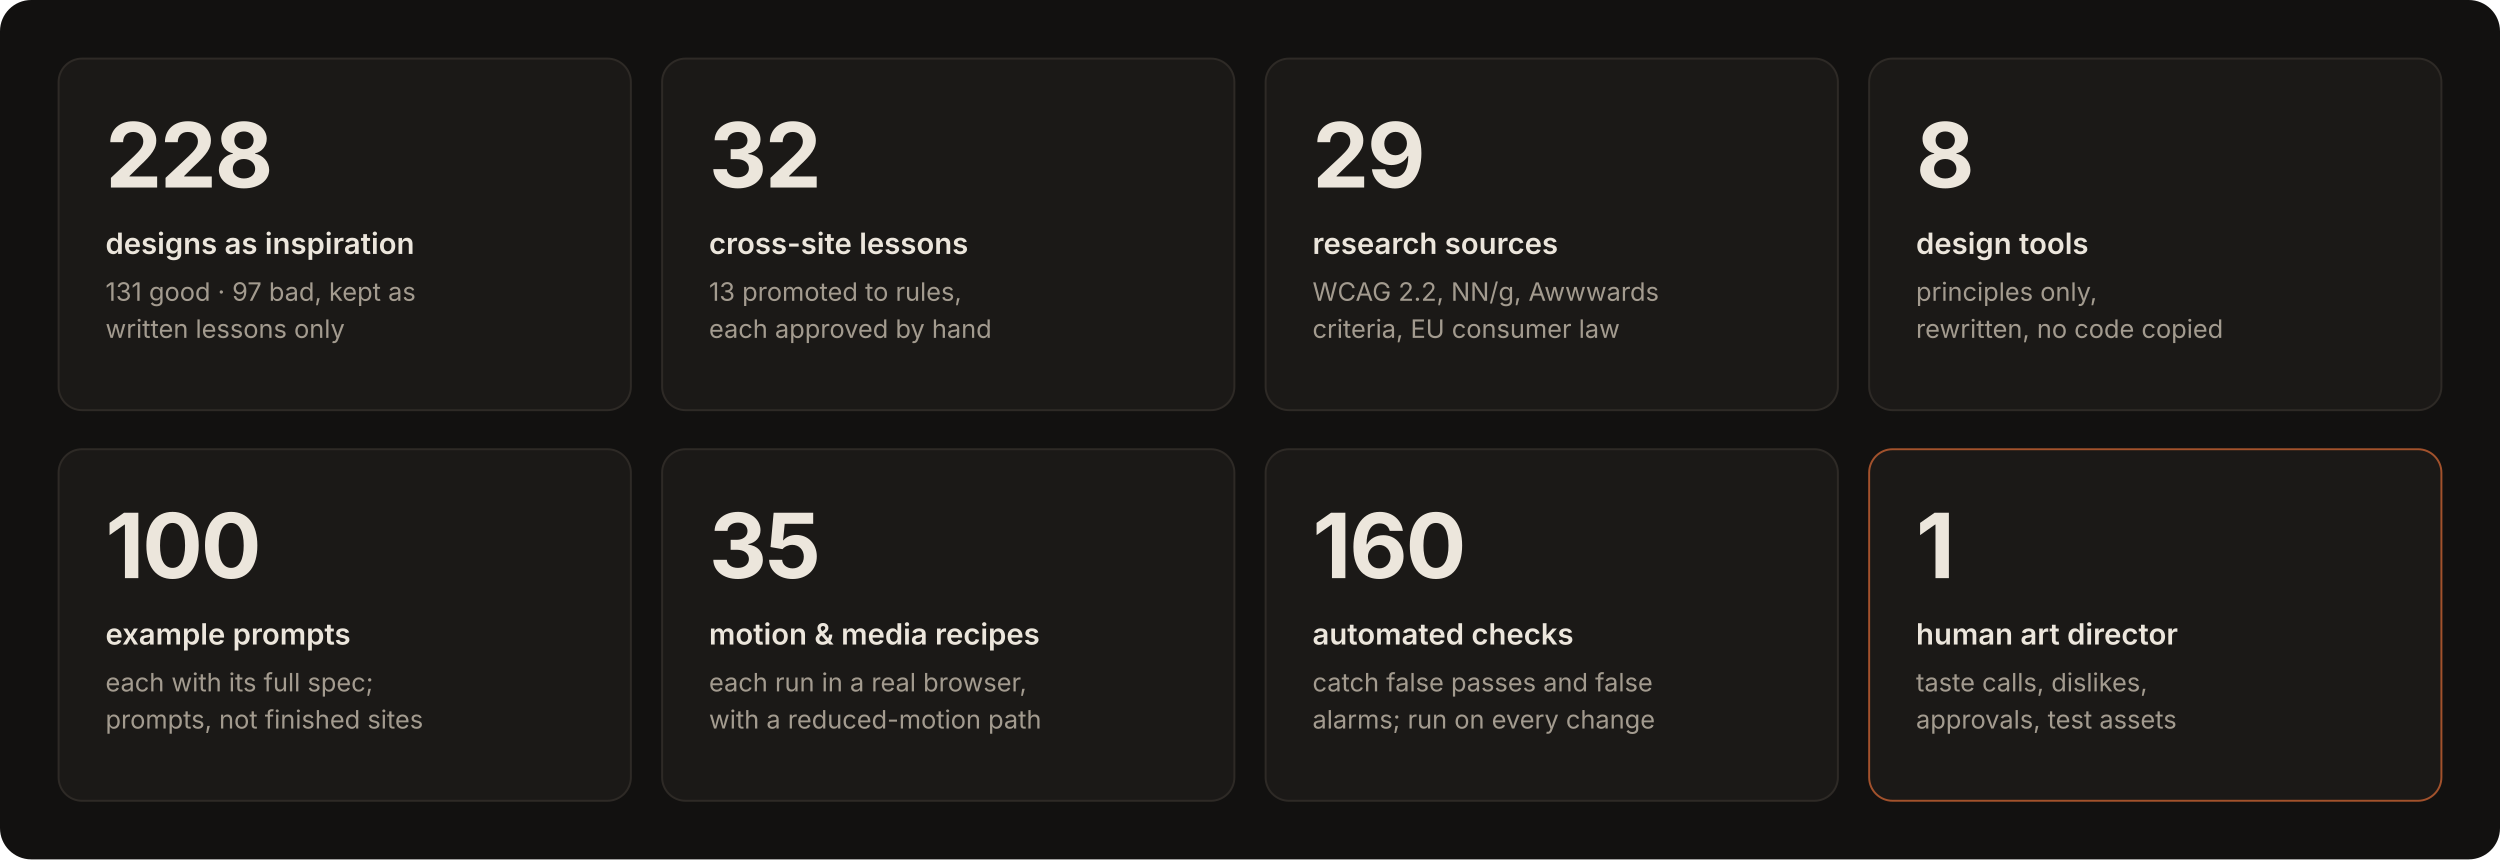
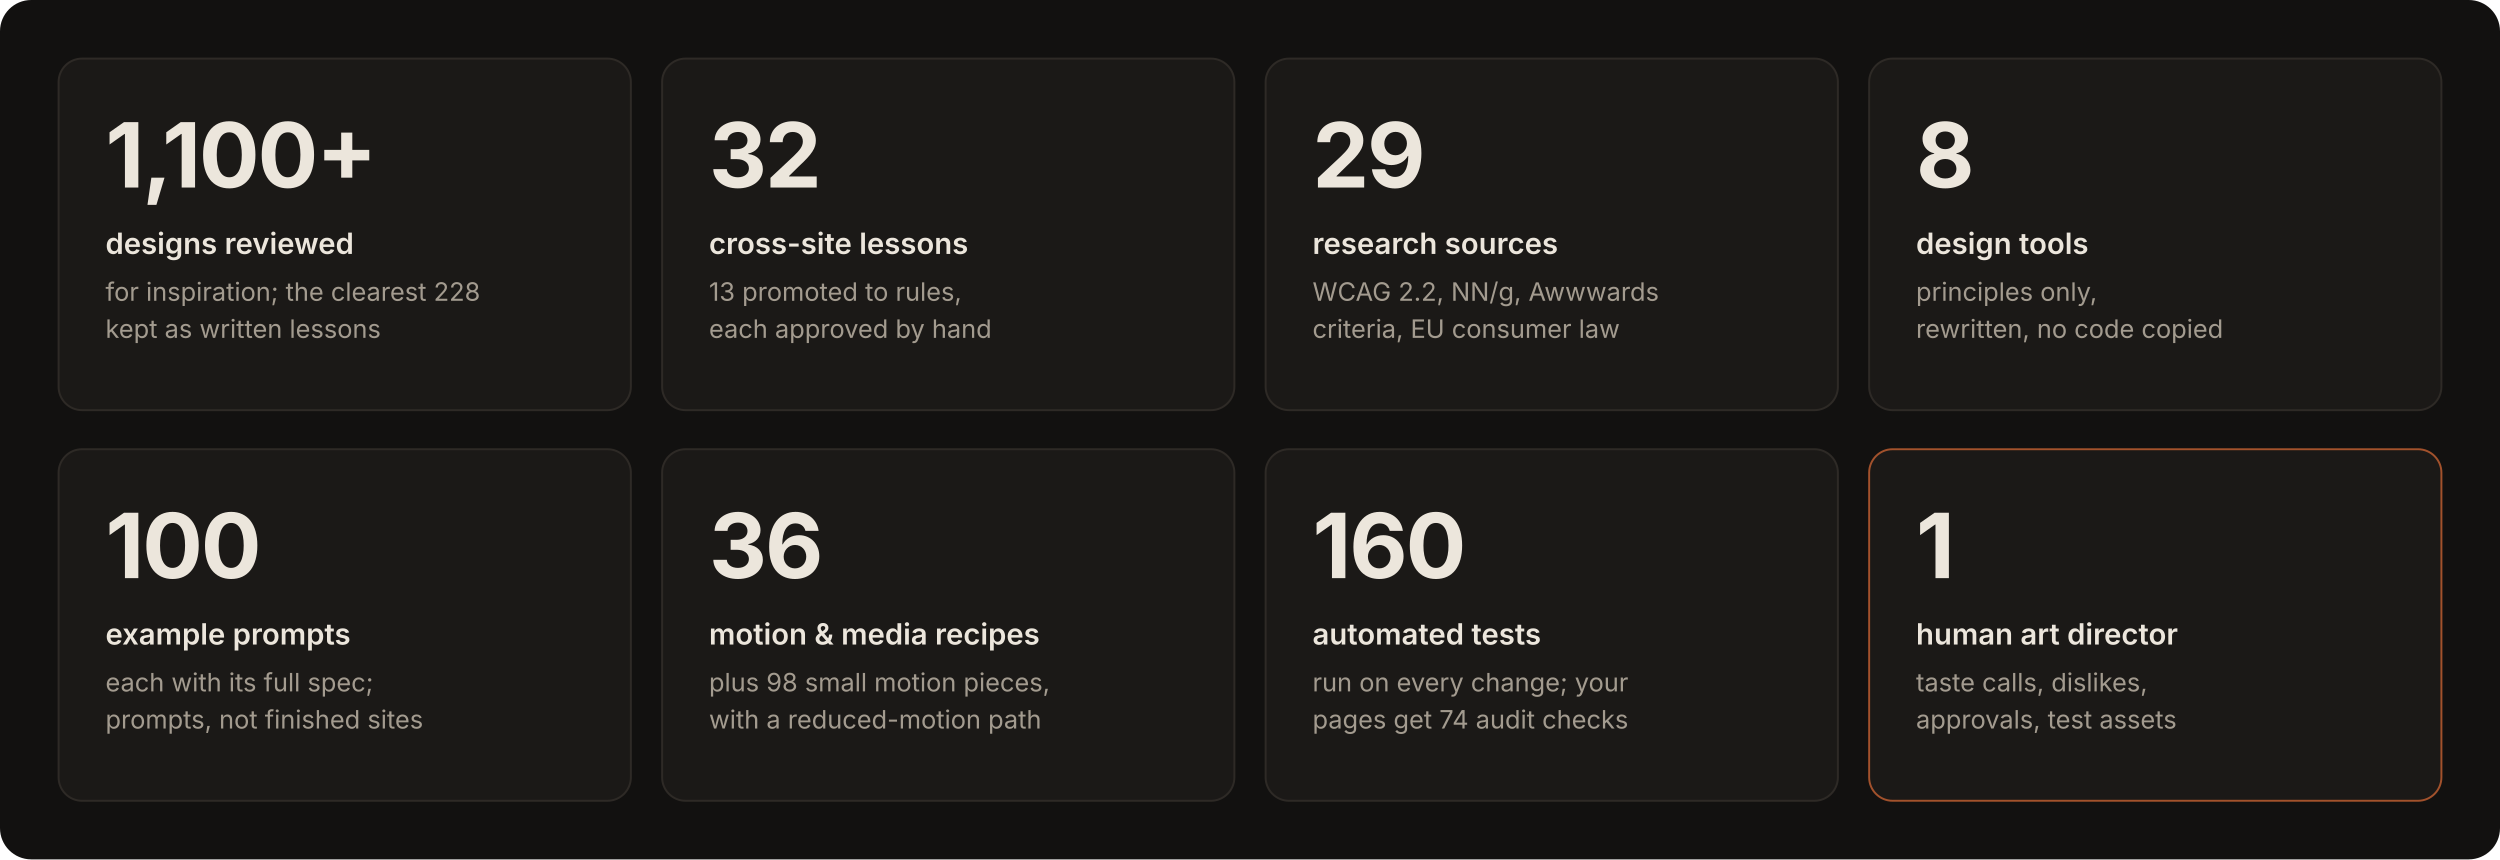
- <svg xmlns="http://www.w3.org/2000/svg" viewBox="0 0 1280 440" role="img" aria-label="Where Darkroom's knowledge comes from: 228 real site designs kept as lessons (131 good, 97 bad), 32 cross-site lessons of which 13 became rules, 29 research sources, 8 design tools read for principles, 100 example prompts with full build specs, 35 motion and media recipes tested in a real browser, 160 automated checks, and the author's taste decisions.">
+ <svg xmlns="http://www.w3.org/2000/svg" viewBox="0 0 1280 440" role="img" aria-label="Where Darkroom's knowledge comes from: 1,100+ website designs reviewed for inspiration, 228 kept as written lessons (131 good, 97 bad), 32 cross-site lessons of which 13 became rules, 29 research sources, 8 design tools read for principles, 100 example prompts with full build specs, 36 motion and media recipes, 98 motion pieces, 160 automated tests, 74 audit checks, and the author's taste decisions.">
  <style>
    text { font-family: Inter, Segoe UI, Helvetica, Arial, sans-serif; }
    .n { fill: #ece6dc; font-size: 46px; font-weight: 700; letter-spacing: -1px; }
    .l { fill: #ece6dc; font-size: 15px; font-weight: 600; }
    .s { fill: #a39b8f; font-size: 13px; }
    .in { animation: in 1s cubic-bezier(.22,1,.36,1) both; }
    .d1 { animation-delay: .08s; } .d2 { animation-delay: .16s; } .d3 { animation-delay: .24s; } .d4 { animation-delay: .32s; } .d5 { animation-delay: .4s; } .d6 { animation-delay: .48s; } .d7 { animation-delay: .56s; }
    @keyframes in { from { opacity: 0; transform: translateY(12px); } to { opacity: 1; transform: none; } }
    @media (prefers-reduced-motion: reduce) { * { animation: none !important; } }
  </style>
  <rect width="1280" height="440" rx="16" fill="#121110" />
  <g fill="#1b1917" stroke="#2e2a26">
    <rect x="30" y="30" width="293" height="180" rx="12" />
    <rect x="339" y="30" width="293" height="180" rx="12" />
    <rect x="648" y="30" width="293" height="180" rx="12" />
    <rect x="957" y="30" width="293" height="180" rx="12" />
    <rect x="30" y="230" width="293" height="180" rx="12" />
    <rect x="339" y="230" width="293" height="180" rx="12" />
    <rect x="648" y="230" width="293" height="180" rx="12" />
    <rect x="957" y="230" width="293" height="180" rx="12" stroke="#ff7a3d" stroke-opacity=".6" />
  </g>
  <g class="in">
-     <text class="n" x="54" y="96">228</text>
-     <text class="l" x="54" y="130">designs as inspiration</text>
-     <text class="s" x="54" y="154">131 good · 97 bad, kept as</text>
-     <text class="s" x="54" y="173">written lessons only</text>
+     <text class="n" x="54" y="96">1,100+</text>
+     <text class="l" x="54" y="130">designs reviewed</text>
+     <text class="s" x="54" y="154">for inspiration; the clearest 228</text>
+     <text class="s" x="54" y="173">kept as written lessons</text>
  </g>
  <g class="in d1">
    <text class="n" x="363" y="96">32</text>
    <text class="l" x="363" y="130">cross-site lessons</text>
    <text class="s" x="363" y="154">13 promoted to rules,</text>
    <text class="s" x="363" y="173">each approved by hand</text>
  </g>
  <g class="in d2">
    <text class="n" x="672" y="96">29</text>
    <text class="l" x="672" y="130">research sources</text>
    <text class="s" x="672" y="154">WCAG 2.2, NN/g, Awwwards</text>
    <text class="s" x="672" y="173">criteria, EU consumer law</text>
  </g>
  <g class="in d3">
    <text class="n" x="981" y="96">8</text>
    <text class="l" x="981" y="130">design tools</text>
    <text class="s" x="981" y="154">principles only,</text>
    <text class="s" x="981" y="173">rewritten, no code copied</text>
  </g>
  <g class="in d4">
    <text class="n" x="54" y="296">100</text>
    <text class="l" x="54" y="330">example prompts</text>
    <text class="s" x="54" y="354">each with its full spec;</text>
    <text class="s" x="54" y="373">prompts, not finished sites</text>
  </g>
  <g class="in d5">
-     <text class="n" x="363" y="296">35</text>
+     <text class="n" x="363" y="296">36</text>
    <text class="l" x="363" y="330">motion &amp; media recipes</text>
-     <text class="s" x="363" y="354">each run in a real browser,</text>
+     <text class="s" x="363" y="354">plus 98 small motion pieces,</text>
    <text class="s" x="363" y="373">with a reduced-motion path</text>
  </g>
  <g class="in d6">
    <text class="n" x="672" y="296">160</text>
-     <text class="l" x="672" y="330">automated checks</text>
-     <text class="s" x="672" y="354">catch false passes and false</text>
-     <text class="s" x="672" y="373">alarms; run on every change</text>
+     <text class="l" x="672" y="330">automated tests</text>
+     <text class="s" x="672" y="354">run on every change; your</text>
+     <text class="s" x="672" y="373">pages get 74 audit checks</text>
  </g>
  <g class="in d7">
    <text class="n" x="981" y="296" fill="#ff7a3d">1</text>
    <text class="l" x="981" y="330">human art director</text>
    <text class="s" x="981" y="354">taste calls, dislikes,</text>
    <text class="s" x="981" y="373">approvals, test assets</text>
  </g>
</svg>
